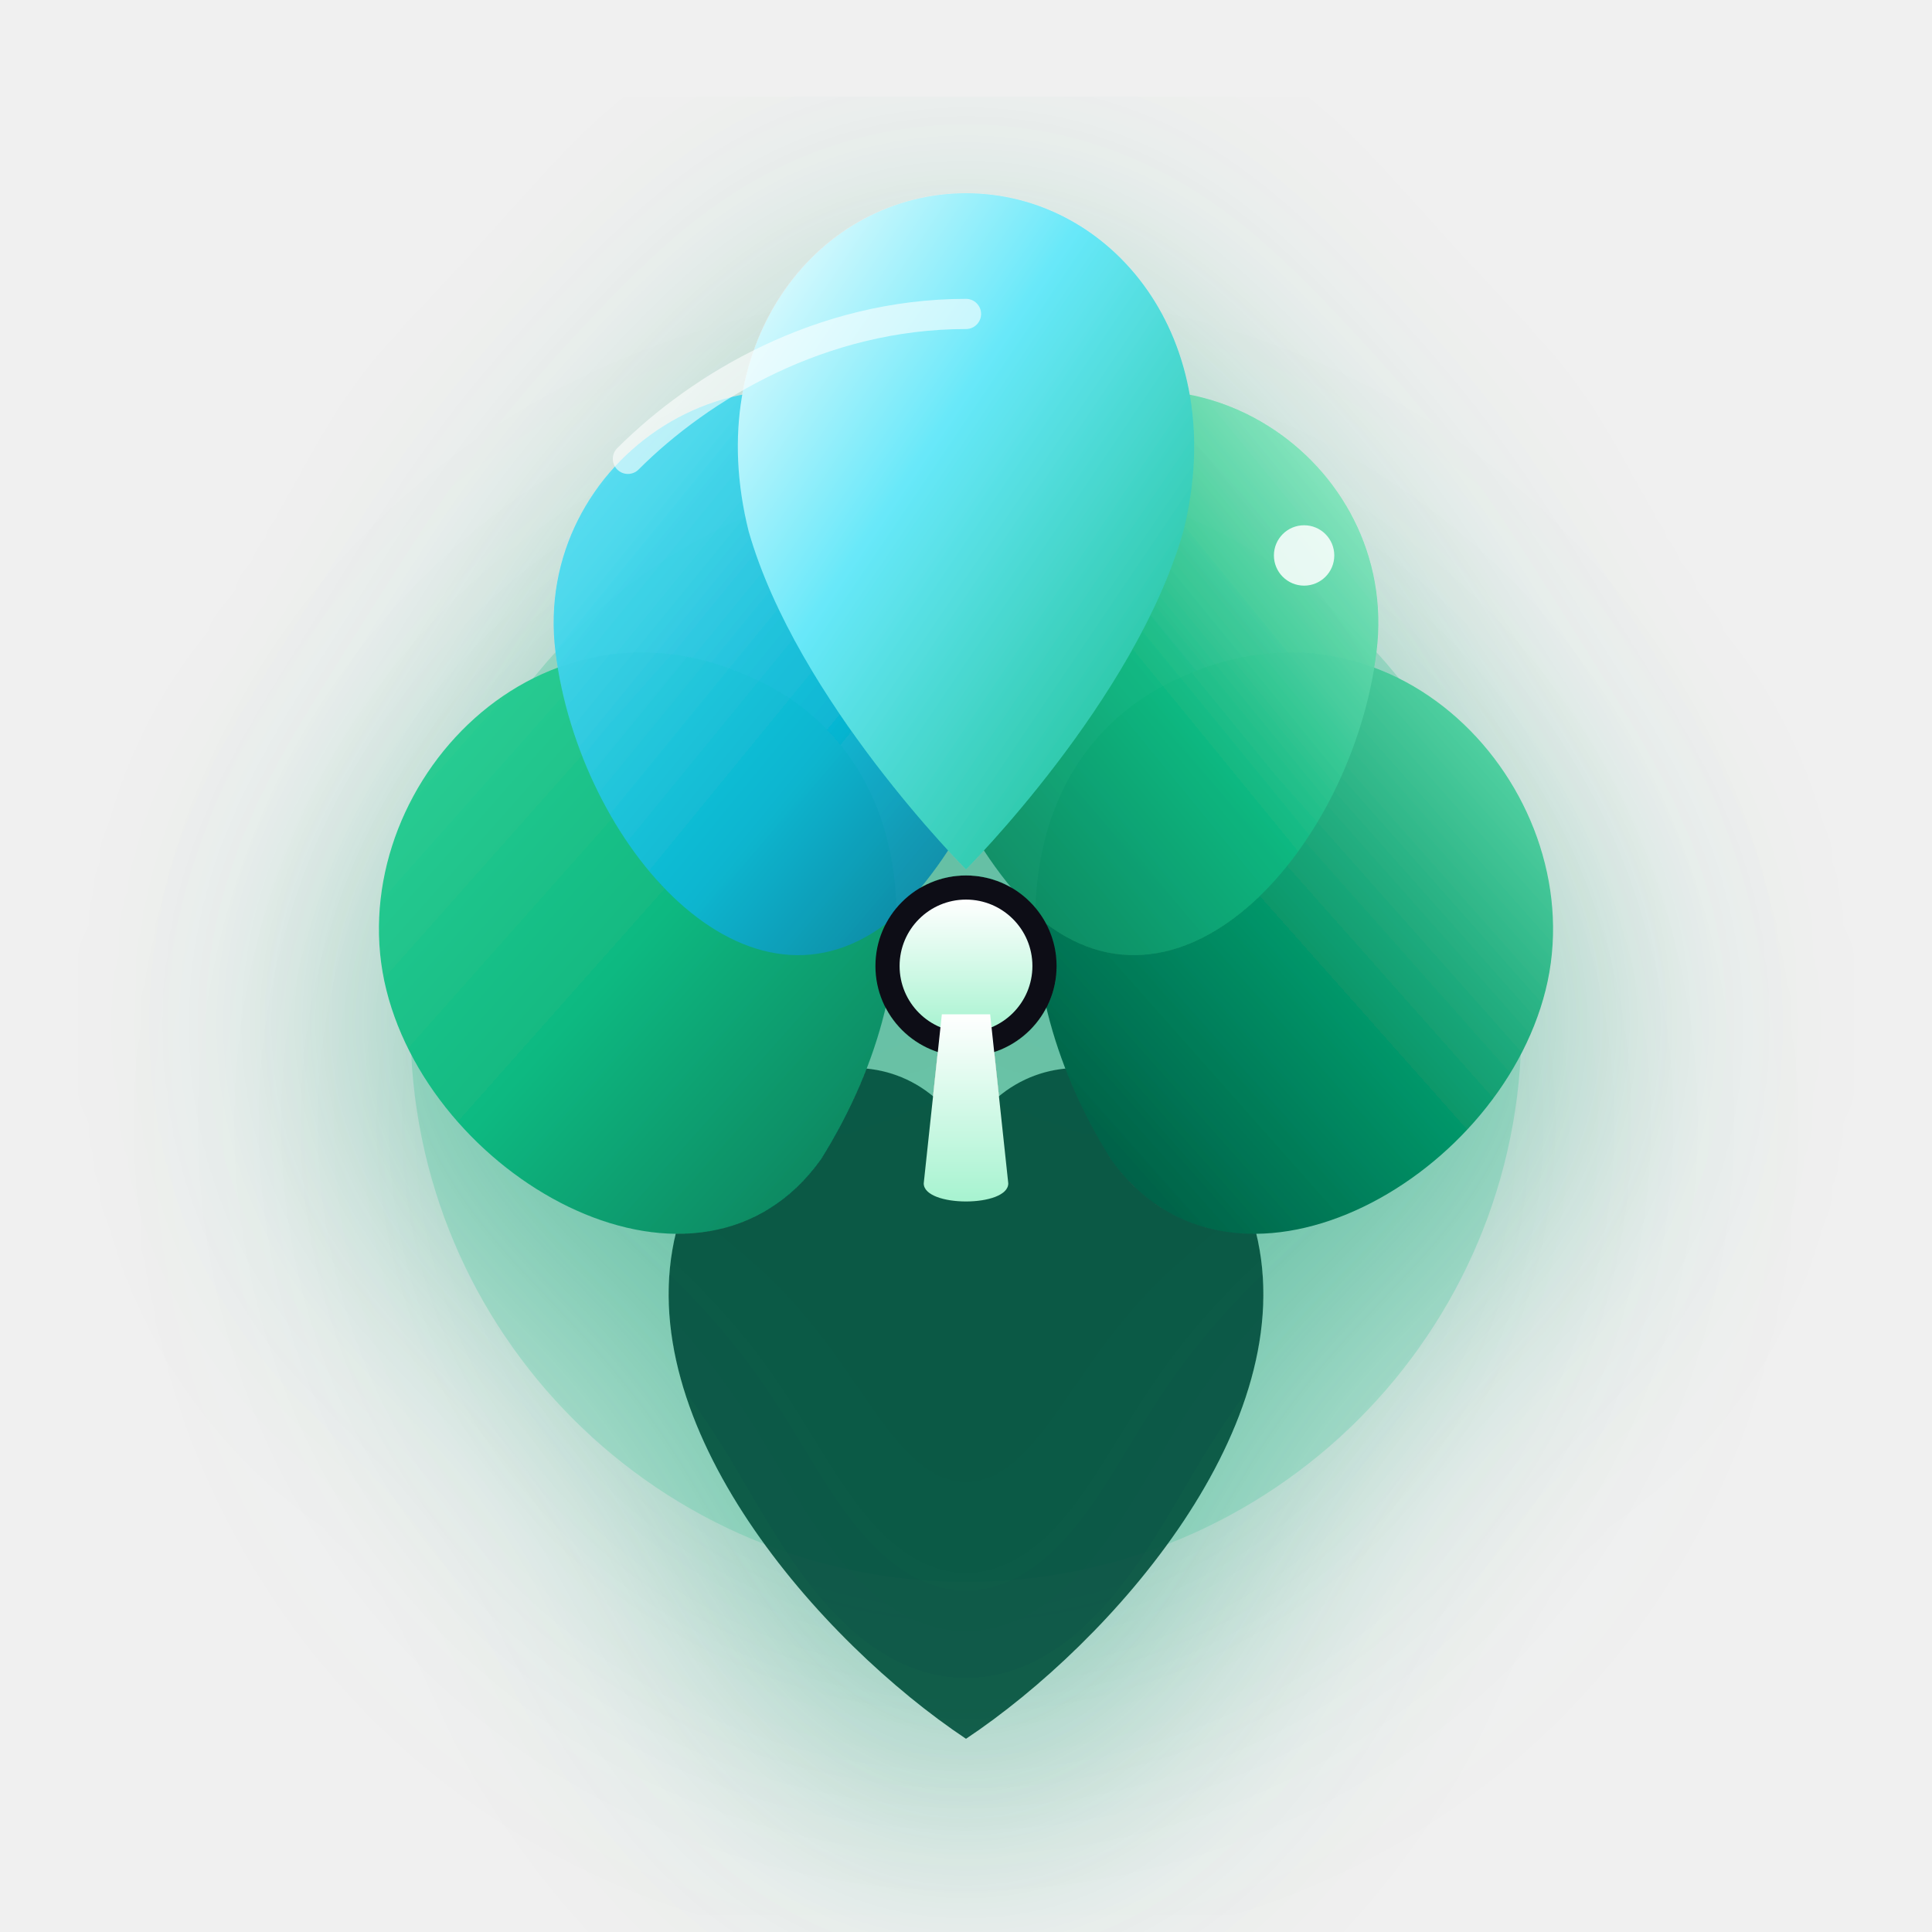
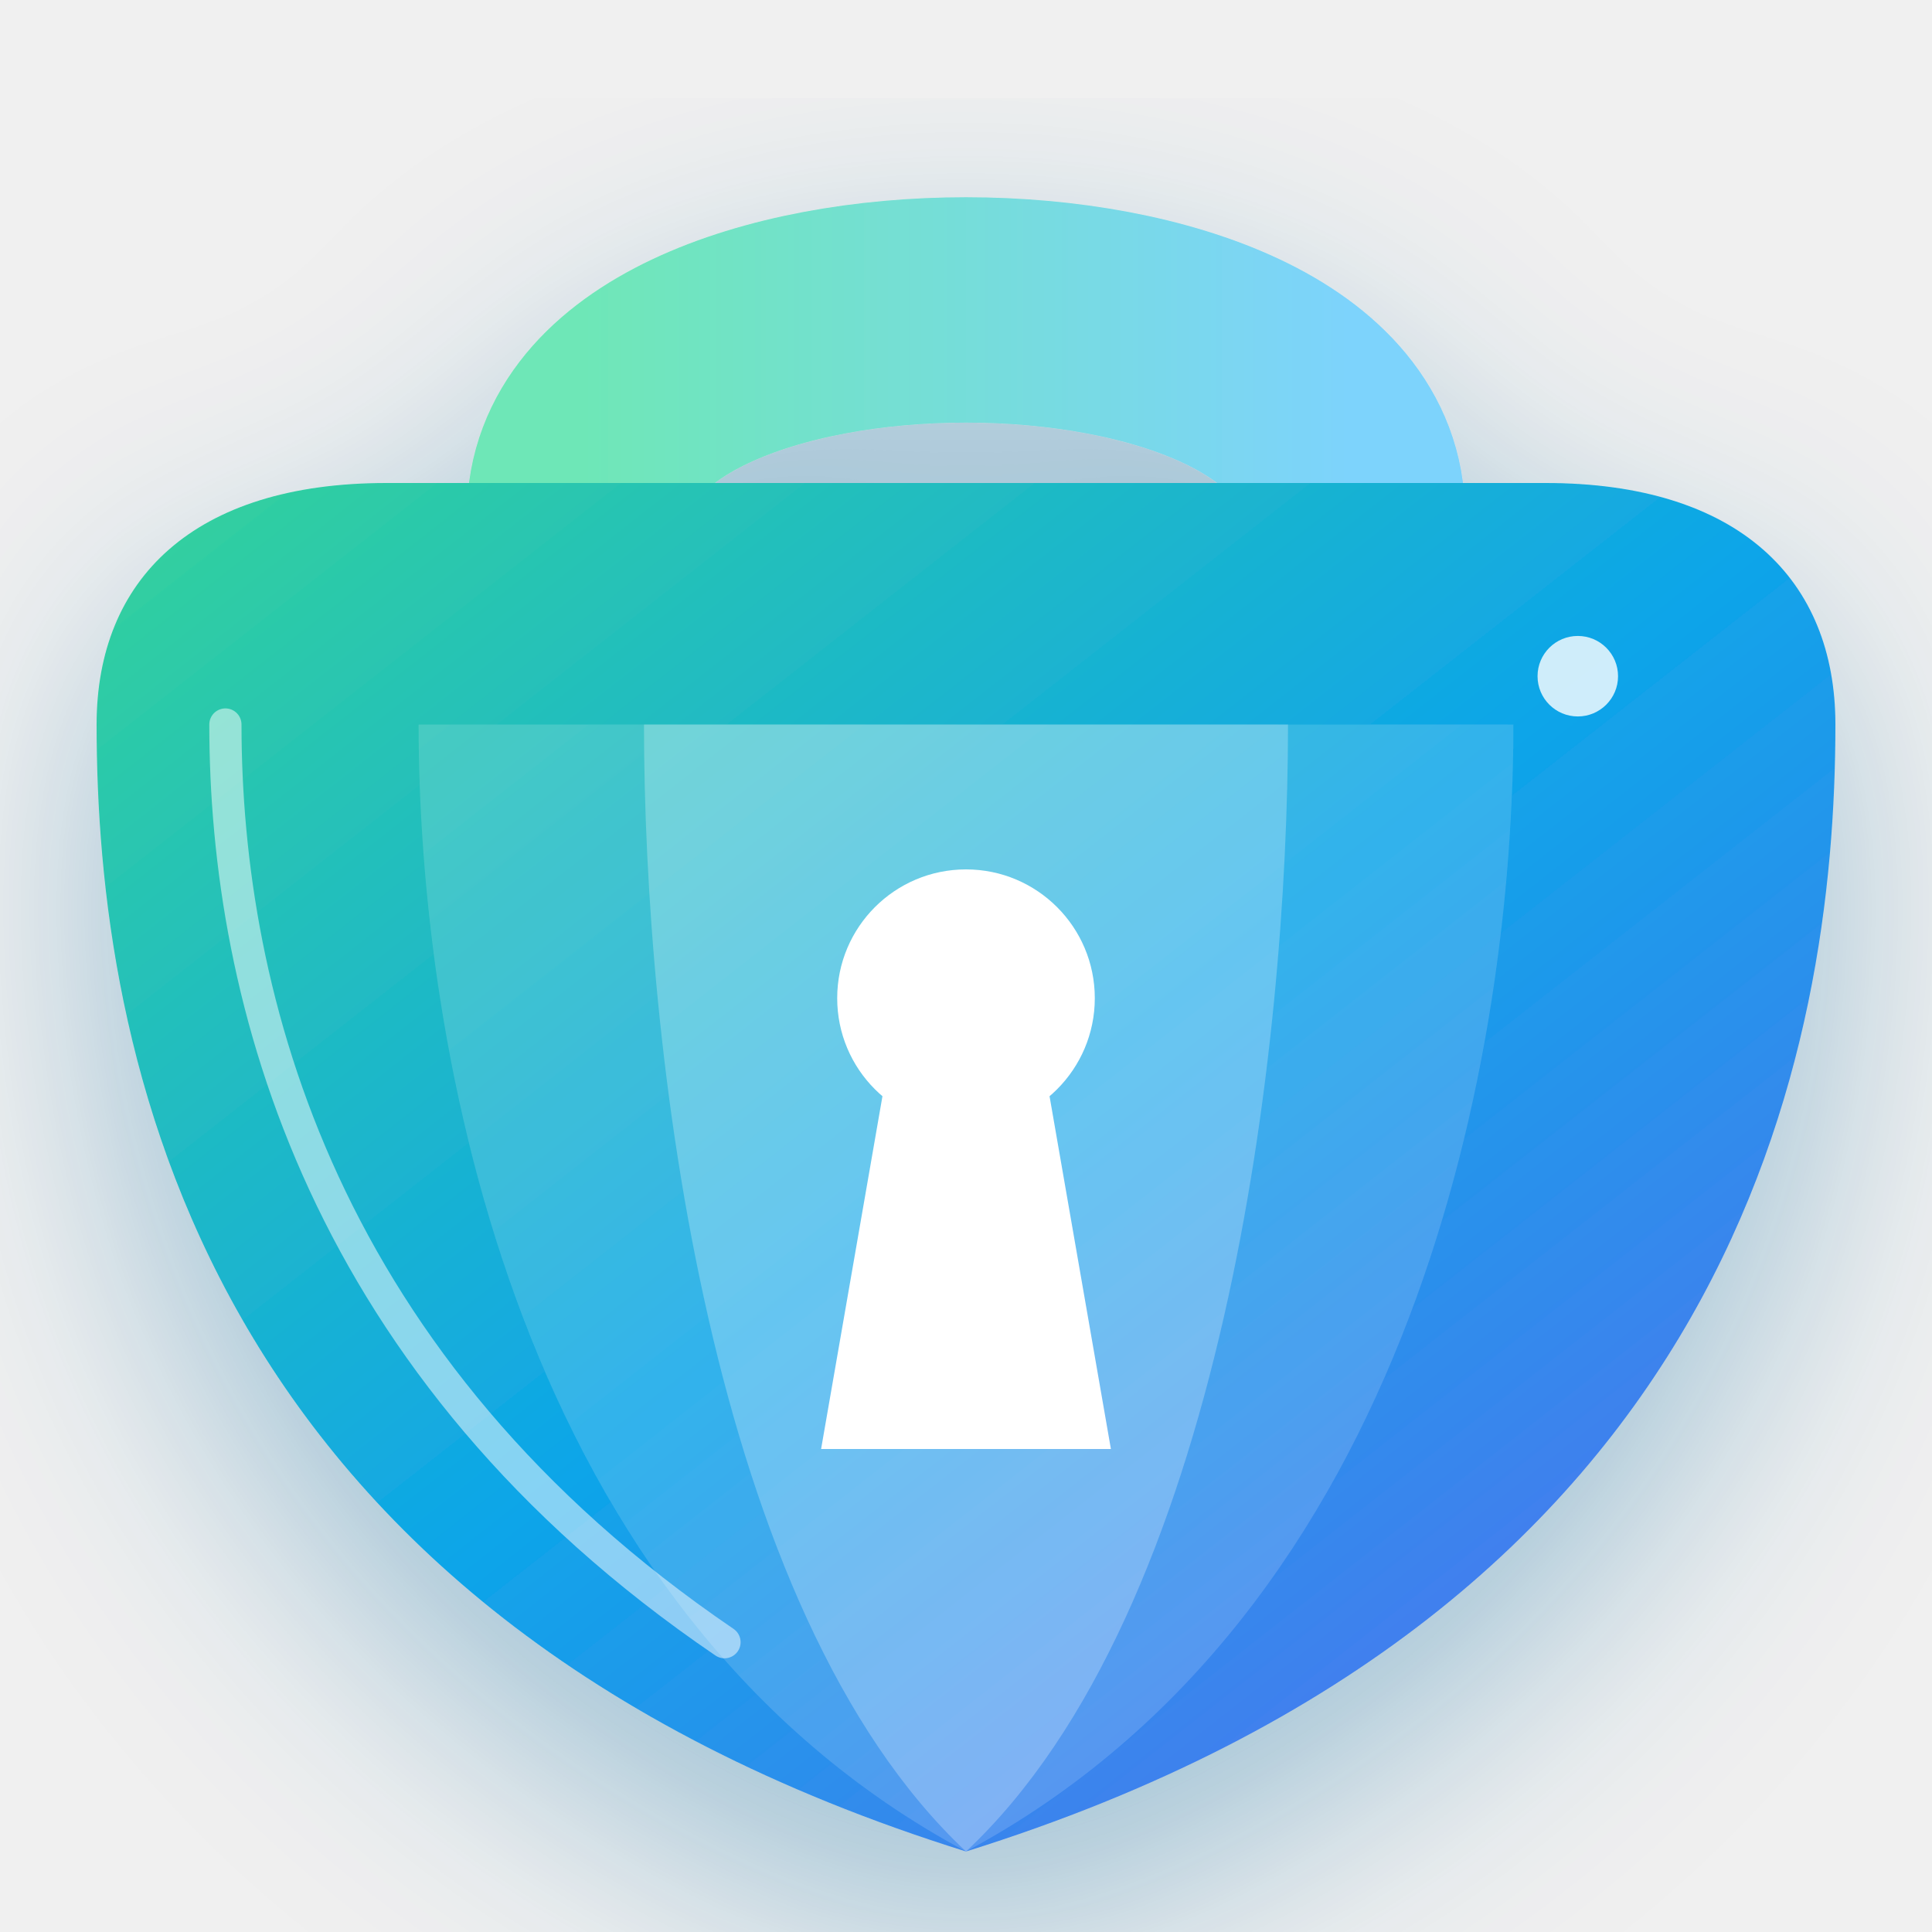
- <svg xmlns="http://www.w3.org/2000/svg" viewBox="0 0 160 160" width="100%" height="100%">
+ <svg xmlns="http://www.w3.org/2000/svg" viewBox="0 0 120 120" width="100%" height="100%">
  <defs>
-     <filter id="emerald-glow" x="-30%" y="-30%" width="160%" height="160%">
-       <feGaussianBlur stdDeviation="8" result="blur" />
-       <feDropShadow dx="0" dy="8" stdDeviation="12" flood-color="#059669" flood-opacity="0.45" />
+     <linearGradient id="main-grad" x1="0%" y1="0%" x2="100%" y2="100%">
+       <stop offset="0%" stop-color="#34d399" />
+       <stop offset="50%" stop-color="#0ea5e9" />
+       <stop offset="100%" stop-color="#6366f1" />
+     </linearGradient>
+     <linearGradient id="shackle-grad" x1="0%" y1="0%" x2="100%" y2="0%">
+       <stop offset="0%" stop-color="#6ee7b7" />
+       <stop offset="100%" stop-color="#7dd3fc" />
+     </linearGradient>
+     <filter id="shadow" x="-20%" y="-20%" width="140%" height="140%">
+       <feDropShadow dx="0" dy="6" stdDeviation="8" flood-color="#0369a1" flood-opacity="0.35" />
    </filter>
-     <linearGradient id="hop-wing-left" x1="0%" y1="0%" x2="100%" y2="100%">
-       <stop offset="0%" stop-color="#34d399" />
-       <stop offset="50%" stop-color="#10b981" />
-       <stop offset="100%" stop-color="#047857" />
-     </linearGradient>
-     <linearGradient id="hop-wing-right" x1="100%" y1="0%" x2="0%" y2="100%">
-       <stop offset="0%" stop-color="#6ee7b7" />
-       <stop offset="50%" stop-color="#059669" />
-       <stop offset="100%" stop-color="#064e3b" />
-     </linearGradient>
-     <linearGradient id="hop-mid-left" x1="0%" y1="0%" x2="100%" y2="100%">
-       <stop offset="0%" stop-color="#67e8f9" />
-       <stop offset="60%" stop-color="#06b6d4" />
-       <stop offset="100%" stop-color="#0e7490" />
-     </linearGradient>
-     <linearGradient id="hop-mid-right" x1="100%" y1="0%" x2="0%" y2="100%">
-       <stop offset="0%" stop-color="#a7f3d0" />
-       <stop offset="50%" stop-color="#10b981" />
-       <stop offset="100%" stop-color="#047857" />
-     </linearGradient>
-     <linearGradient id="hop-crown" x1="0%" y1="0%" x2="100%" y2="100%">
-       <stop offset="0%" stop-color="#ffffff" />
-       <stop offset="40%" stop-color="#67e8f9" />
-       <stop offset="100%" stop-color="#10b981" />
-     </linearGradient>
-     <linearGradient id="core-light" x1="0%" y1="0%" x2="0%" y2="100%">
-       <stop offset="0%" stop-color="#ffffff" />
-       <stop offset="100%" stop-color="#a7f3d0" />
-     </linearGradient>
  </defs>
-   <circle cx="80" cy="85" r="46" fill="#10b981" opacity="0.25" filter="url(#emerald-glow)" />
-   <g filter="url(#emerald-glow)">
-     <path d="M 80 144 C 68 136, 52 118, 56 102 C 60 88, 74 84, 80 94 C 86 84, 100 88, 104 102 C 108 118, 92 136, 80 144 Z" fill="#064e3b" opacity="0.9" />
-     <path d="M 32 82 C 28 66, 44 48, 62 56 C 76 62, 78 80, 68 96 C 58 110, 36 98, 32 82 Z" fill="url(#hop-wing-left)" />
-     <path d="M 128 82 C 132 66, 116 48, 98 56 C 84 62, 82 80, 92 96 C 102 110, 124 98, 128 82 Z" fill="url(#hop-wing-right)" />
-     <path d="M 46 54 C 44 38, 62 26, 76 36 C 88 44, 86 64, 74 76 C 62 86, 48 70, 46 54 Z" fill="url(#hop-mid-left)" opacity="0.95" />
-     <path d="M 114 54 C 116 38, 98 26, 84 36 C 72 44, 74 64, 86 76 C 98 86, 112 70, 114 54 Z" fill="url(#hop-mid-right)" opacity="0.95" />
-     <path d="M 80 16 C 92 16, 102 28, 98 44 C 94 58, 80 72, 80 72 C 80 72, 66 58, 62 44 C 58 28, 68 16, 80 16 Z" fill="url(#hop-crown)" />
-     <circle cx="80" cy="80" r="7.5" fill="#090d16" />
-     <circle cx="80" cy="80" r="5.5" fill="url(#core-light)" />
-     <path d="M 78 84 L 82 84 L 83.5 98 C 83.5 100, 76.5 100, 76.5 98 Z" fill="url(#core-light)" />
+   <g filter="url(#shadow)">
+     <path d="M 36 45 V 32 C 36 15, 84 15, 84 32 V 45" fill="none" stroke="url(#shackle-grad)" stroke-width="14" stroke-linecap="round" />
+     <path d="M 60 115 C 108 100, 114 65, 114 45 C 114 36, 108 30, 96 30 H 24 C 12 30, 6 36, 6 45 C 6 65, 12 100, 60 115 Z" fill="url(#main-grad)" />
+     <path d="M 60 115 C 88 100, 94 65, 94 45 H 26 C 26 65, 32 100, 60 115 Z" fill="#ffffff" opacity="0.15" />
+     <path d="M 60 115 C 76 100, 80 65, 80 45 H 40 C 40 65, 44 100, 60 115 Z" fill="#ffffff" opacity="0.25" />
  </g>
-   <path d="M 52 38 C 58 32, 68 26, 80 26" fill="none" stroke="#ffffff" stroke-width="2.5" stroke-linecap="round" opacity="0.6" />
-   <circle cx="108" cy="46" r="2.5" fill="#ffffff" opacity="0.85" />
+   <circle cx="60" cy="62" r="8" fill="#ffffff" />
+   <path d="M 55 67 L 65 67 L 69 90 L 51 90 Z" fill="#ffffff" />
+   <path d="M 14 45 C 14 62, 20 85, 45 102" fill="none" stroke="#ffffff" stroke-width="2" stroke-linecap="round" opacity="0.5" />
+   <circle cx="98" cy="42" r="2.5" fill="#ffffff" opacity="0.8" />
</svg>
